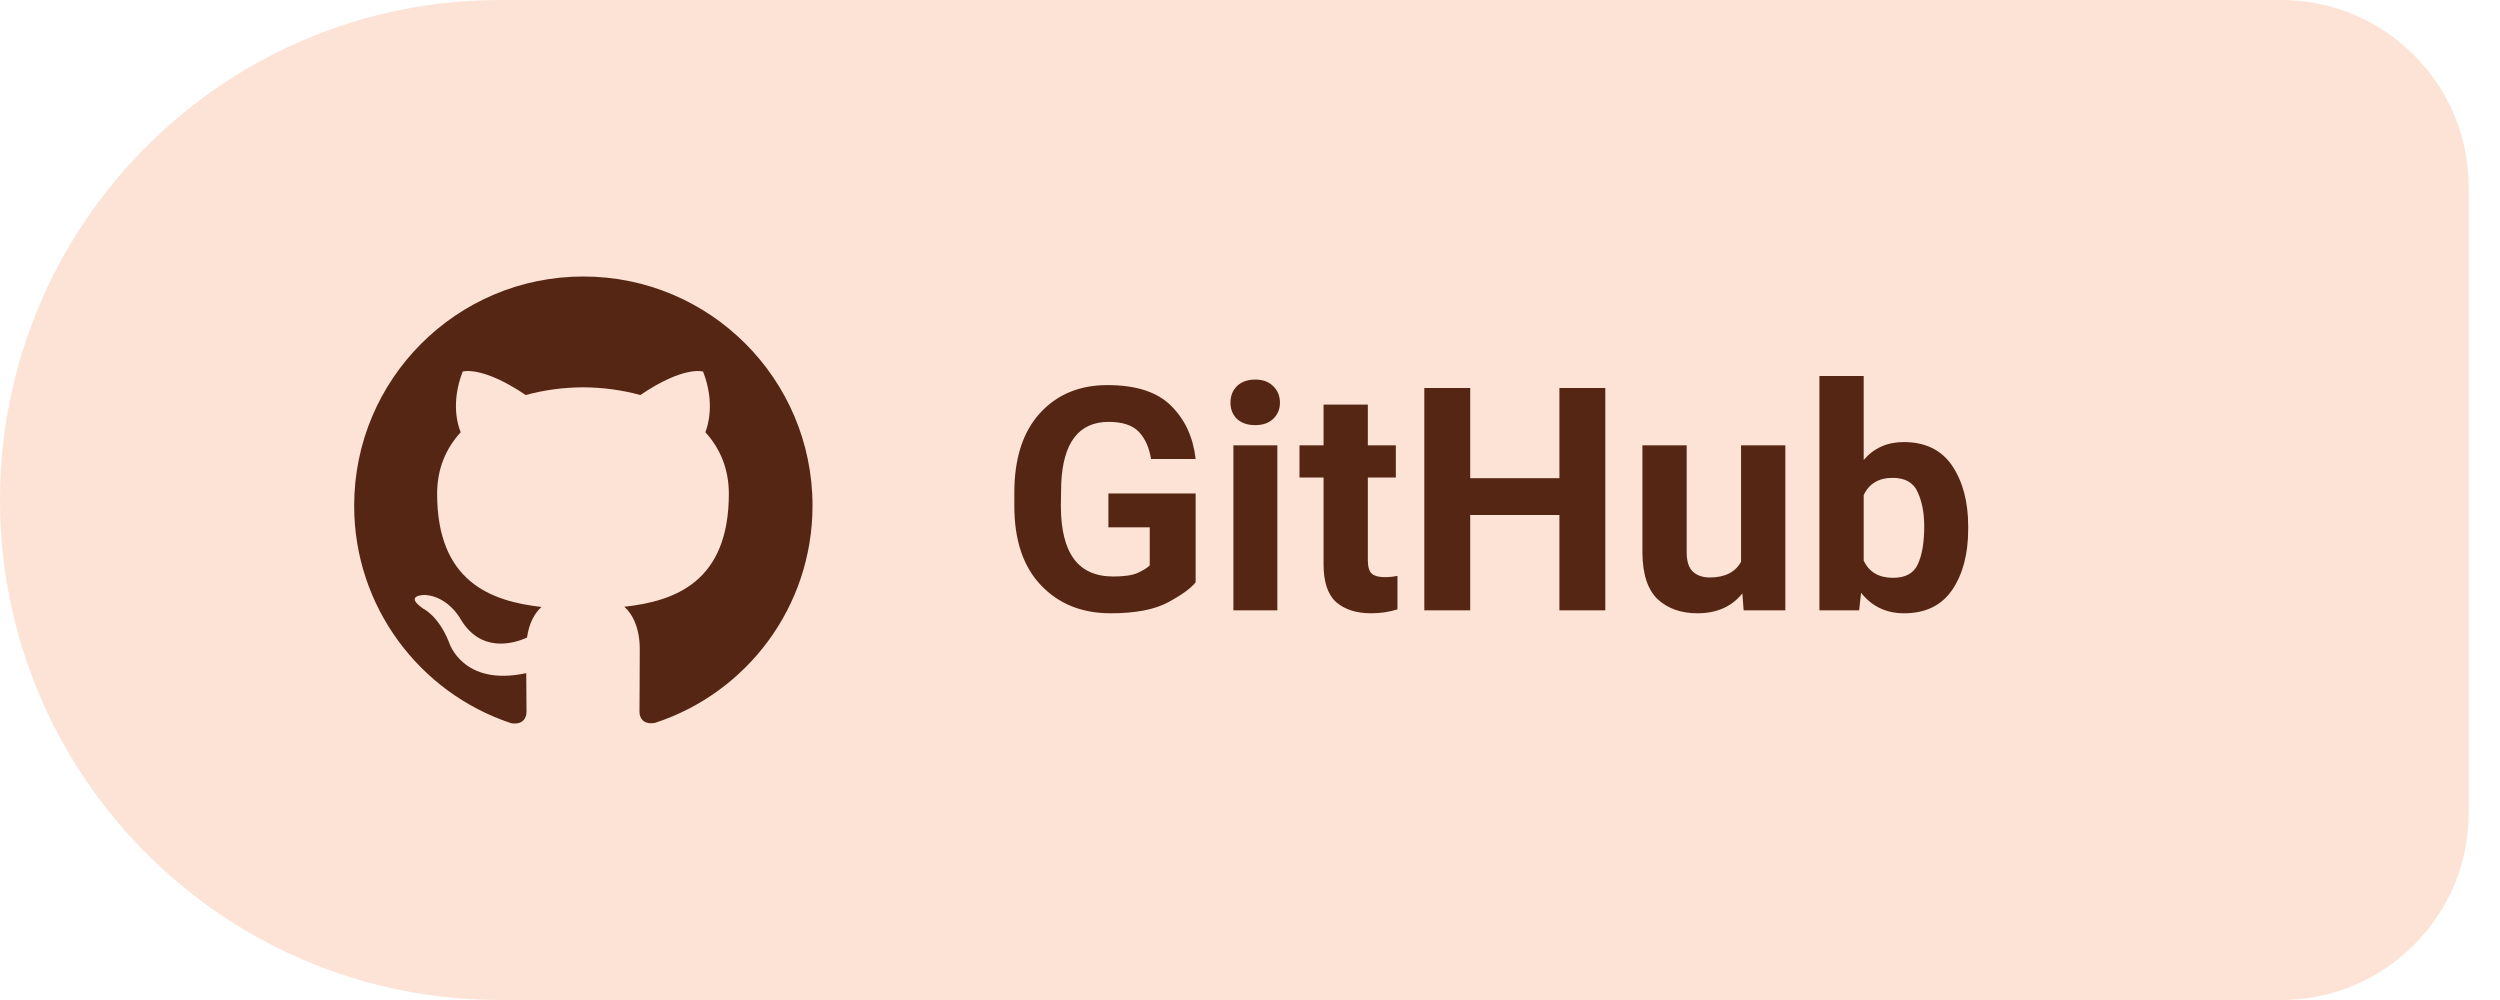
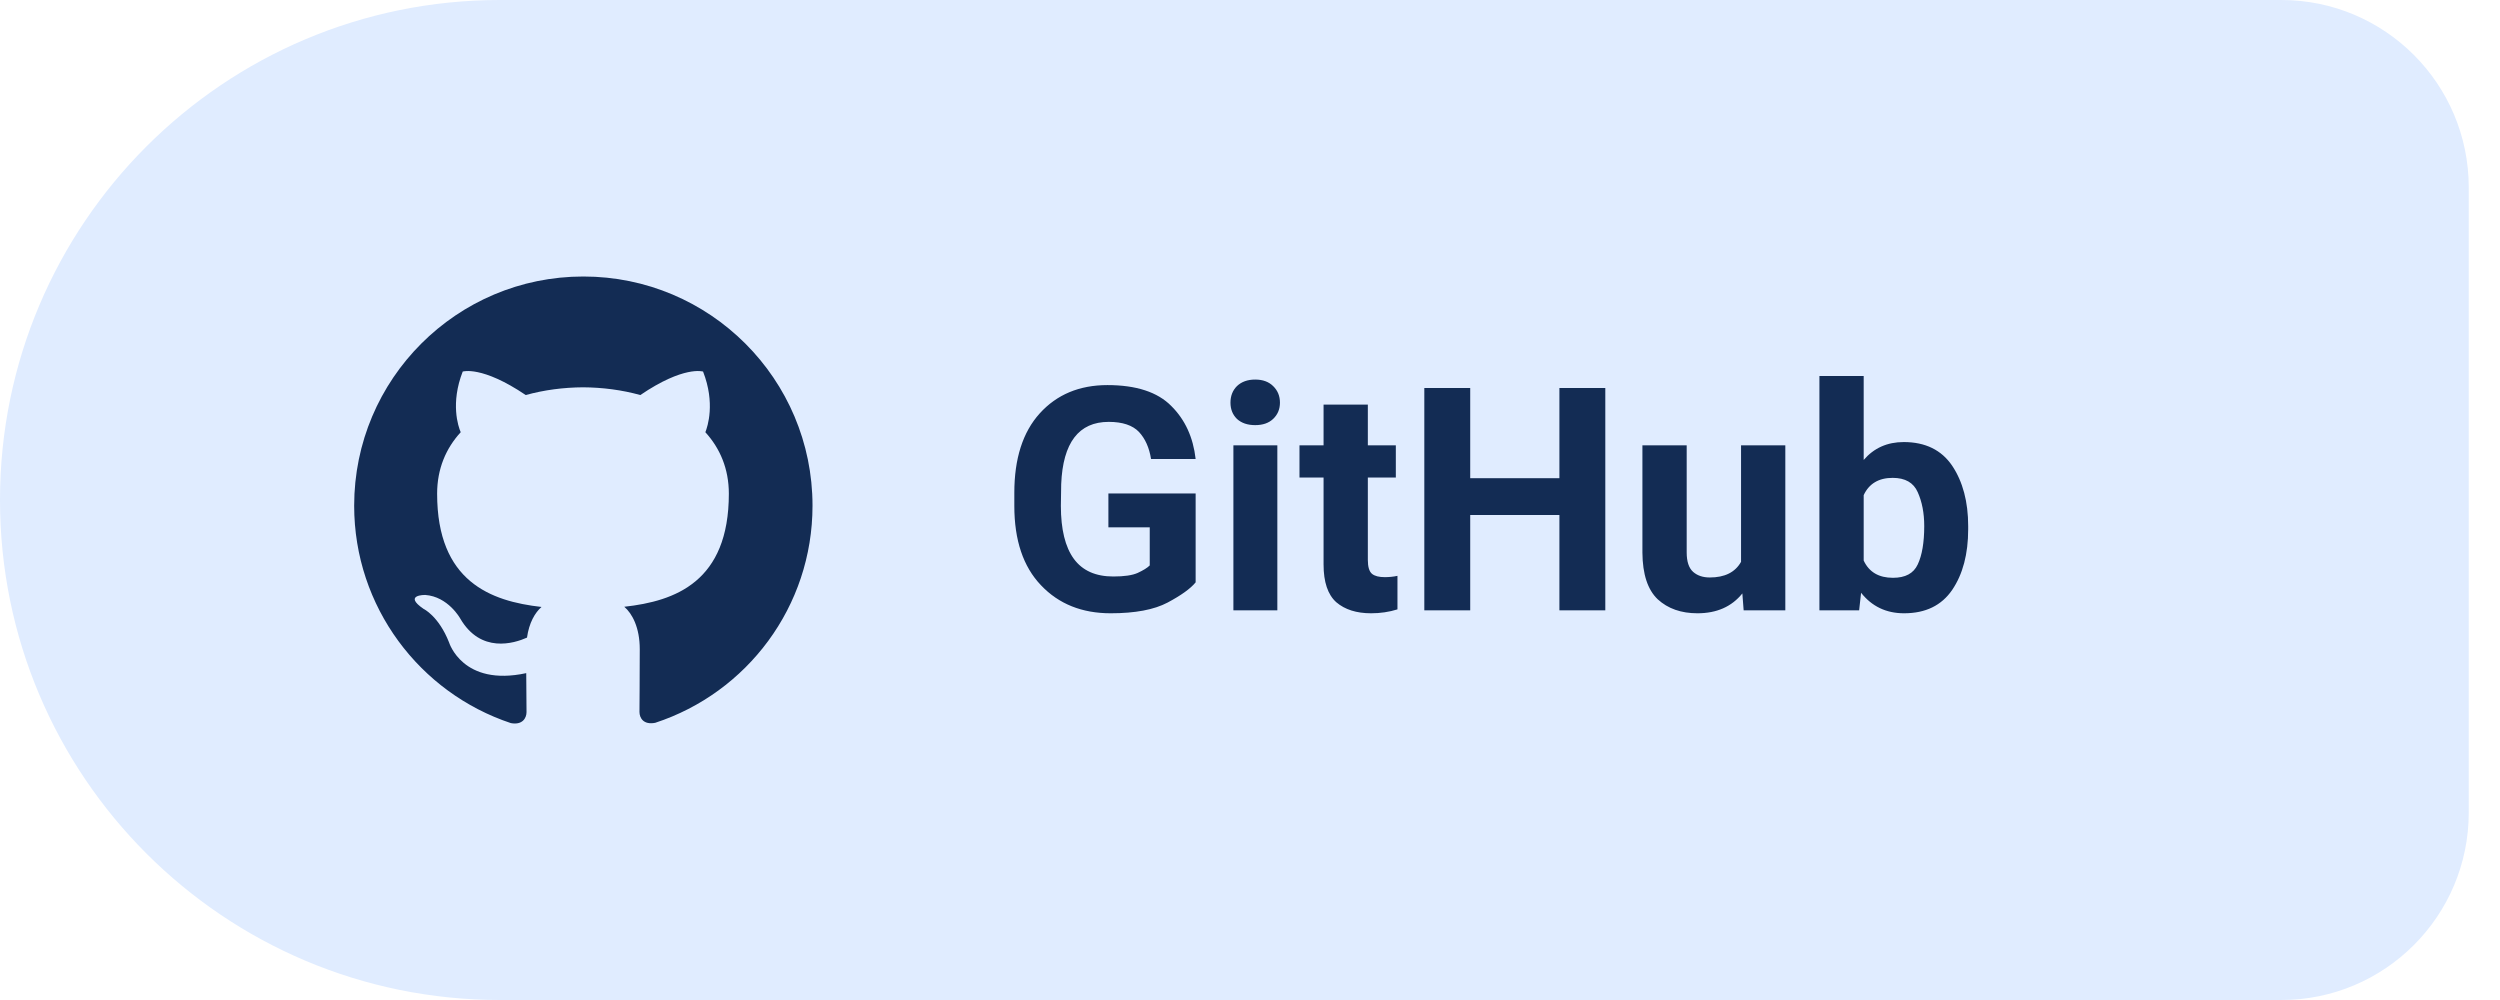
<svg xmlns="http://www.w3.org/2000/svg" width="120" height="48" viewBox="0 0 120 48" role="img" aria-label="LUC4N3X on GitHub">
-   <path d="M 24.00 0.00 H 109.50 A 9 9 0 0 1 118.50 9.00 V 39.00 A 9 9 0 0 1 109.50 48.00 H 24.00 A 24 24 0 0 1 0.00 24.00 V 24.00 A 24 24 0 0 1 24.00 0.00 Z" fill="#FCE3D6" />
-   <g transform="translate(28 24)" style="color:#562614">
+   <path d="M 24.00 0.00 H 109.50 A 9 9 0 0 1 118.50 9.00 V 39.00 A 9 9 0 0 1 109.50 48.00 H 24.00 A 24 24 0 0 1 0.00 24.00 V 24.00 A 24 24 0 0 1 24.00 0.00 Z" fill="#E0ECFF" />
+   <g transform="translate(28 24)" style="color:#132C54">
    <g transform="translate(-11 -11) scale(0.9167)">
      <path fill="currentColor" d="M12 .297c-6.63 0-12 5.373-12 12 0 5.303 3.438 9.8 8.205 11.385.6.113.82-.258.82-.577 0-.285-.01-1.04-.015-2.04-3.338.724-4.042-1.61-4.042-1.61C4.422 18.07 3.633 17.7 3.633 17.7c-1.087-.744.084-.729.084-.729 1.205.084 1.838 1.236 1.838 1.236 1.07 1.835 2.809 1.305 3.495.998.108-.776.417-1.305.76-1.605-2.665-.3-5.466-1.332-5.466-5.93 0-1.31.465-2.38 1.235-3.22-.135-.303-.54-1.523.105-3.176 0 0 1.005-.322 3.3 1.23.96-.267 1.98-.399 3-.405 1.02.006 2.04.138 3 .405 2.28-1.552 3.285-1.23 3.285-1.23.645 1.653.24 2.873.12 3.176.765.84 1.23 1.91 1.23 3.22 0 4.61-2.805 5.625-5.475 5.92.42.36.81 1.096.81 2.22 0 1.606-.015 2.896-.015 3.286 0 .315.21.69.825.57C20.565 22.092 24 17.592 24 12.297c0-6.627-5.373-12-12-12" />
    </g>
  </g>
-   <text x="48" y="29.3" fill="#562614" font-family="Roboto,system-ui,-apple-system,'Segoe UI',Arial,sans-serif" font-size="15" font-weight="600" letter-spacing="0.05">GitHub</text>
+   <text x="48" y="29.3" fill="#132C54" font-family="Roboto,system-ui,-apple-system,'Segoe UI',Arial,sans-serif" font-size="15" font-weight="600" letter-spacing="0.05">GitHub</text>
</svg>
